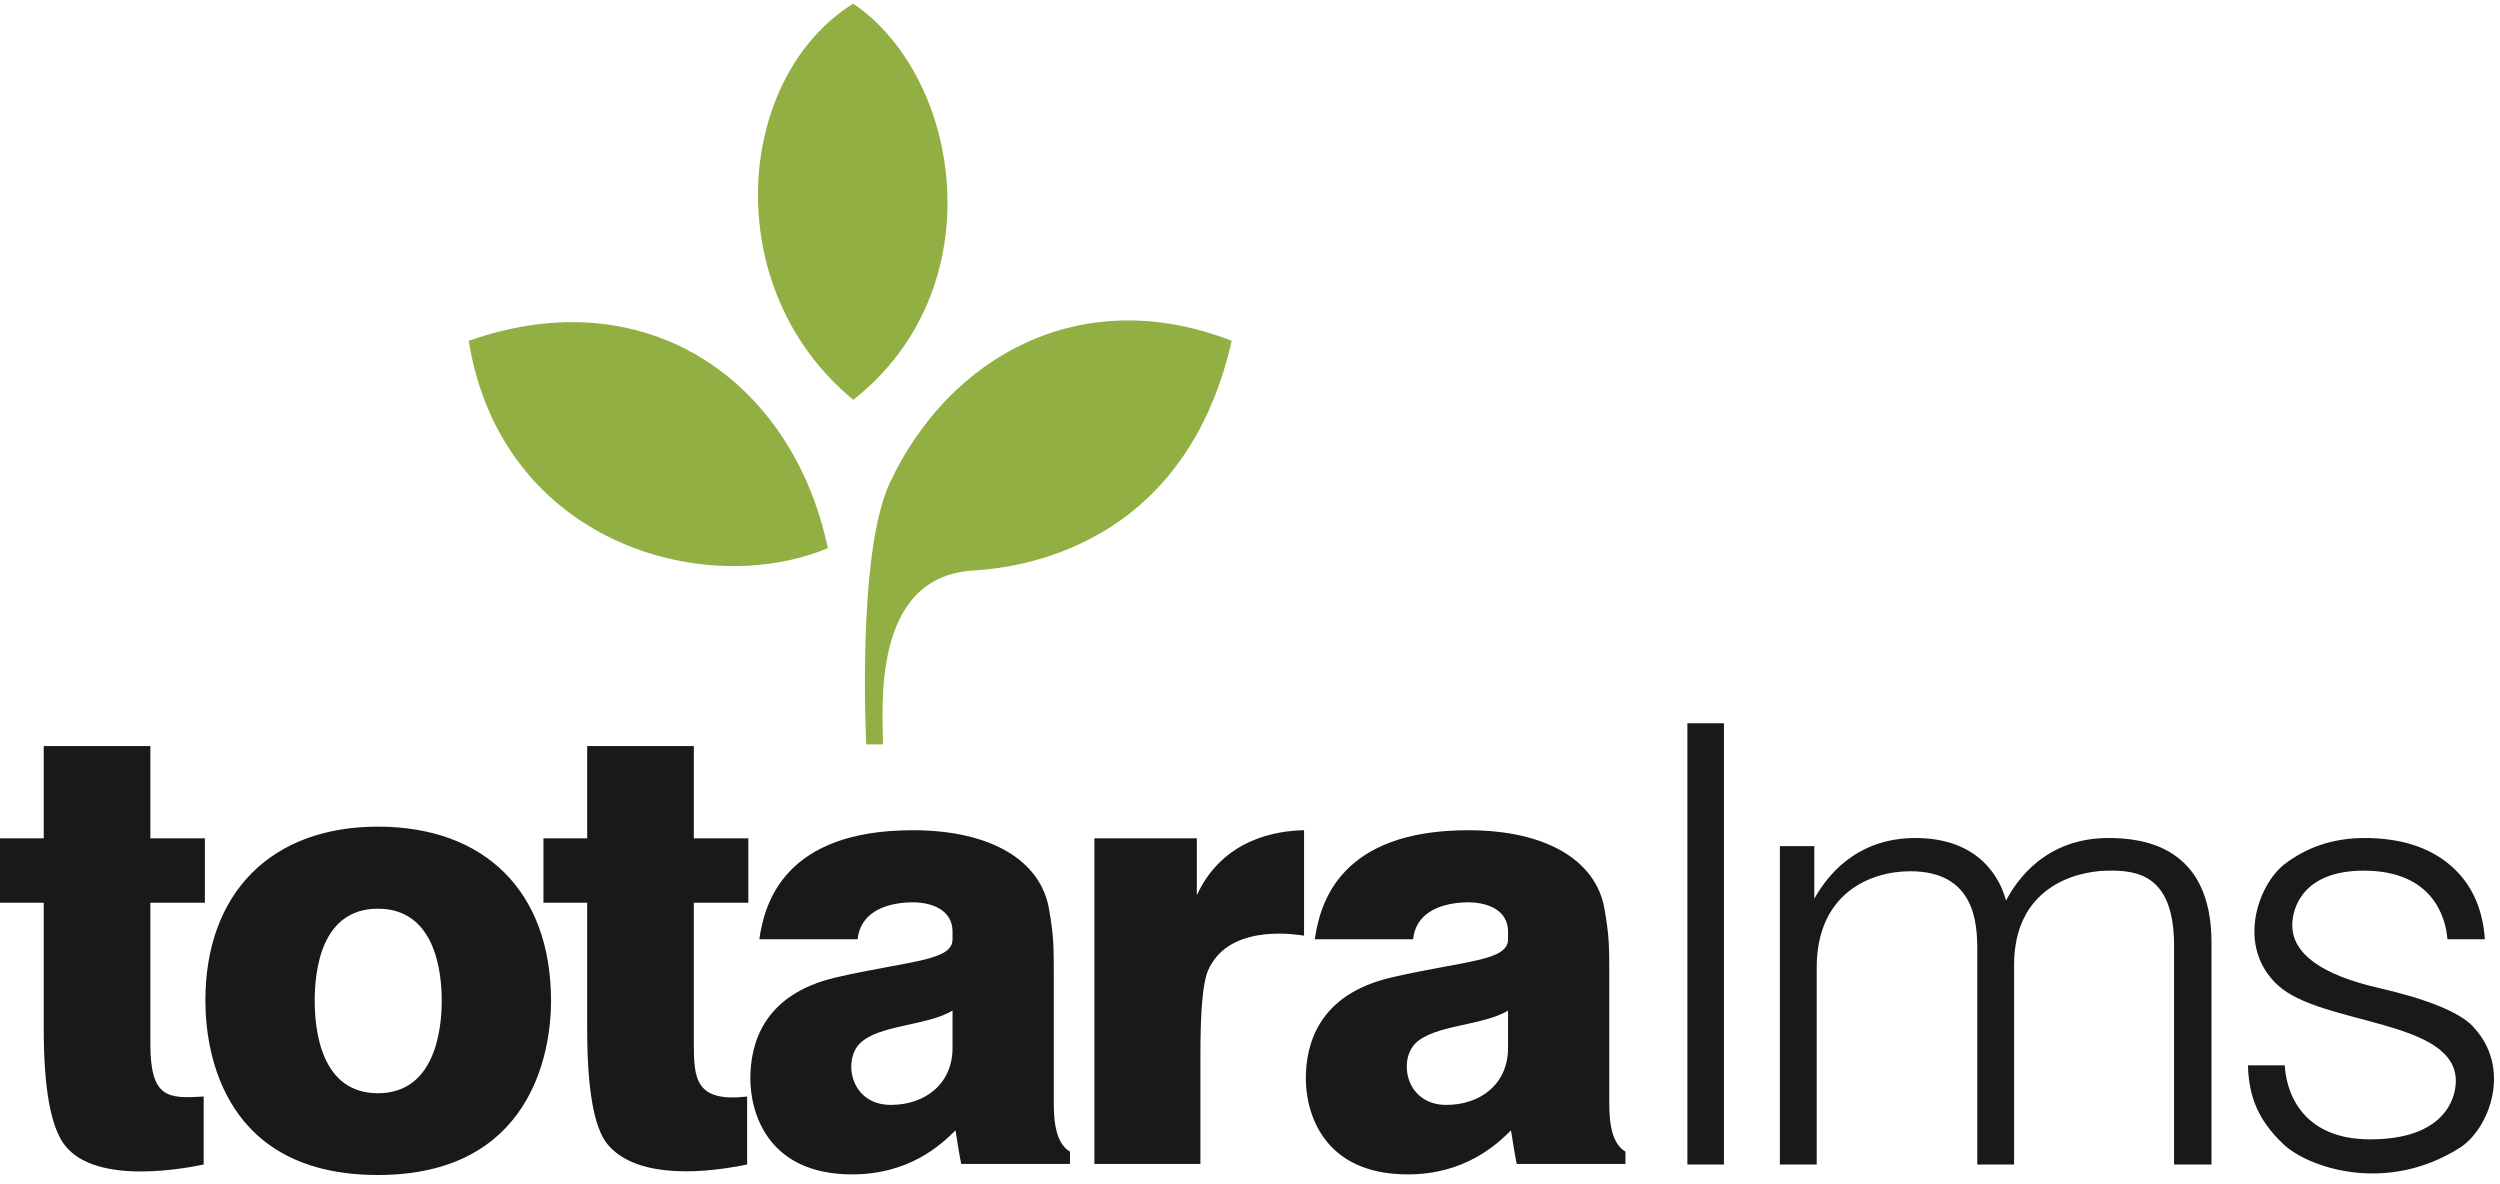
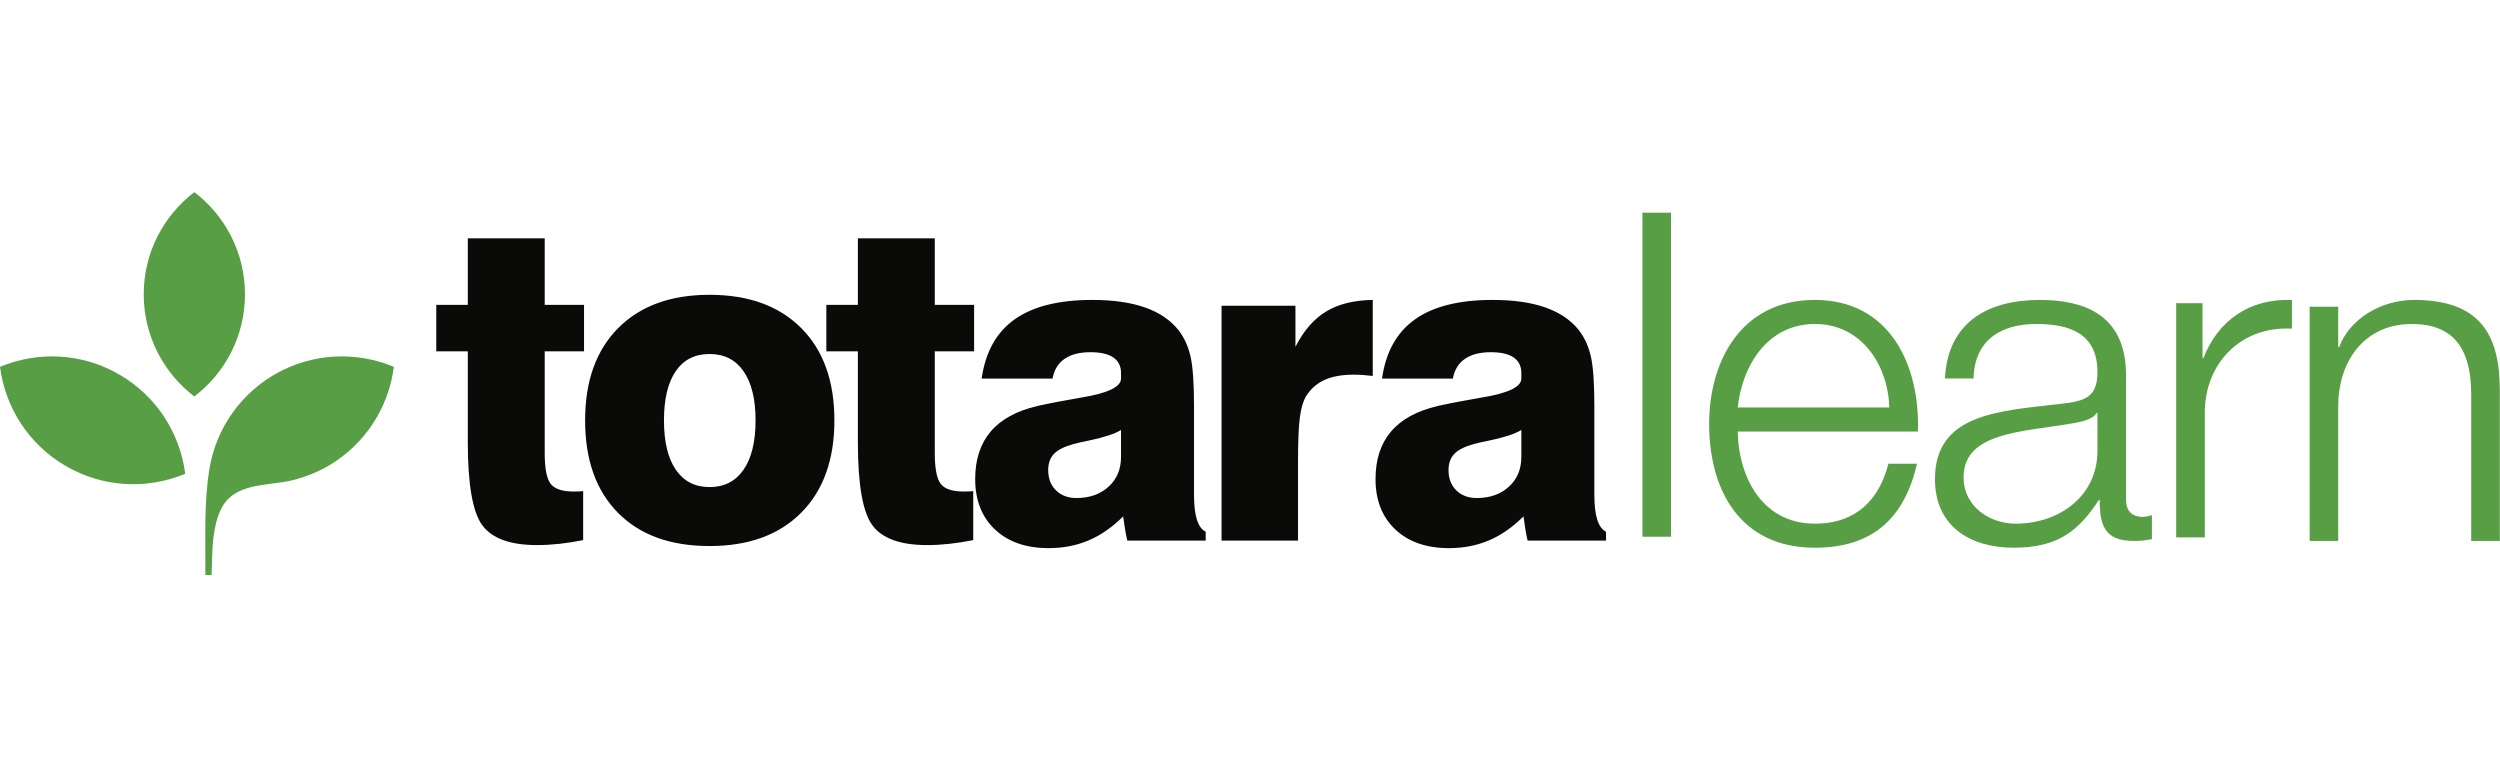
- <svg xmlns="http://www.w3.org/2000/svg" viewBox="0 0 300 142">
-   <path class="totara-logo__leaf" fill="#92AF44" d="M106.758 57.99c-3.978 8.537-2.808 31.34-2.808 31.34h2.008c0-4.077-1.467-19.906 10.554-20.845 2.823-.22 25.257-.966 31.293-27.586-18.117-7.067-33.998 1.957-41.047 17.09zm-7.42 7.787C95.19 45.915 77.792 33.29 56.247 40.9c3.886 24.133 28.156 31.1 43.09 24.877zm3.054-17.8c17.02-13.378 13.004-38.696 0-47.54-14.208 8.844-16.25 34.162 0 47.54z" />
-   <path class="totara-logo__text-totara" fill="#1A1918" d="M45.35 131.187c6.822 0 7.657-7.56 7.657-11.107 0-3.522-.807-11.035-7.657-11.035s-7.584 7.49-7.584 11.035c0 3.572.762 11.107 7.584 11.107zm0-31.99c12.734 0 20.754 7.68 20.776 20.883.01 6.36-2.48 20.92-20.776 20.92s-20.705-14.354-20.705-20.92c0-12.994 7.97-20.884 20.705-20.884zM0 100.596h5.248v-11.07h12.796v11.07h6.542v7.73h-6.542v16.93c0 6.557 2.11 6.59 6.398 6.326v8.16c-1.318.262-12.932 2.772-16.75-2.427-1.62-2.204-2.444-6.787-2.444-13.858v-15.132H0v-7.728zm65.213 0h5.248v-11.07H83.26v11.07H89.8v7.73h-6.542v16.93c0 4.18.215 7.05 6.398 6.326v8.16c-6.694 1.373-13.67 1.298-16.75-2.427-1.674-2.023-2.445-6.787-2.445-13.858v-15.132h-5.247v-7.728zm37.928 24.66c-1.992 2.076-1.082 7.332 3.757 7.332 4.12 0 7.405-2.527 7.405-6.83v-4.493c-2.972 1.847-8.956 1.69-11.16 3.99zm12.205 14.413c-.145-.623-.588-3.307-.684-4.026-1.796 1.798-5.607 5.284-12.4 5.284-10.165 0-12.22-7.41-12.22-11.502 0-4.02 1.423-10.107 10.352-12.15 8.84-2.02 13.91-1.95 13.91-4.565v-.933c0-2.507-2.387-3.652-5.404-3.48-3.017.173-5.666 1.384-5.99 4.414h-11.79c.622-4.407 3.076-13.083 18.403-13.083 9.424 0 15.354 3.654 16.356 9.436.575 3.32.575 4.403.575 8.142v14.81c0 1.773 0 5.044 1.943 6.182v1.473h-13.048zm15.98-39.072h12.293v6.83c3.143-6.83 9.73-7.752 12.868-7.8v12.652c-.55-.072-8.21-1.48-11.106 3.38-.48.814-1.33 1.892-1.33 10.89v13.12h-12.725v-39.072zm38.477 24.658c-1.993 2.077-1.083 7.333 3.756 7.333 4.12 0 7.405-2.527 7.405-6.83v-4.493c-2.972 1.847-8.956 1.69-11.16 3.99zm12.204 14.414c-.145-.623-.588-3.307-.684-4.026-1.797 1.798-5.608 5.284-12.4 5.284-10.166 0-12.222-7.41-12.222-11.502 0-4.02 1.424-10.107 10.353-12.15 8.84-2.02 13.91-1.95 13.91-4.565v-.933c0-2.507-2.387-3.652-5.404-3.48-3.018.173-5.667 1.384-5.992 4.414h-11.79c.623-4.407 3.077-13.083 18.404-13.083 9.423 0 15.353 3.654 16.355 9.436.575 3.32.575 4.403.575 8.142v14.81c0 1.773 0 5.044 1.942 6.182v1.473h-13.048z" />
-   <path class="totara-logo__text-lms" fill="#1A1918" d="M206.874 86.795v52.947h-4.386V86.795h4.386zm6.71 14.737h4.133v6.327c1.29-2.35 4.757-7.298 12.13-7.298 7.875 0 10.252 5.117 10.875 7.513 1.27-2.445 4.757-7.51 12.293-7.513 4.145-.002 12.365.97 12.365 12.545v26.635h-4.493v-26.276c0-8.533-4.456-9.05-8.016-8.986-3.94.072-11.18 2.085-11.18 11.322v23.94h-4.42v-25.845c0-3.163-.317-9.345-8.036-9.345-4.758 0-11.23 2.608-11.23 11.574v23.616h-4.42v-38.21zm60.59 26.312c.12 2.636 1.64 8.878 10.244 8.878 8.873 0 10.28-4.85 10.28-7.01 0-7.407-16.068-6.66-21.333-11.464-5.098-4.652-2.394-12.17.863-14.613 2.504-1.88 5.6-3.073 9.507-3.073 4.29 0 7.704 1.073 10.244 3.217s3.94 5.12 4.205 8.93h-4.494c-.19-2.586-1.742-8.23-10.027-8.23-7.4 0-8.59 4.577-8.59 6.542 0 3.403 3.47 5.956 10.423 7.548 5.46 1.25 9.485 2.8 11.144 4.494 4.97 5.078 2.015 12.465-1.456 14.666-8.926 5.66-18.326 2.33-21.226-.47-2.9-2.797-4.086-5.485-4.206-9.416h4.422z" />
+ <svg xmlns="http://www.w3.org/2000/svg" width="195" height="60" viewBox="0 0 1182 182">
+   <g fill="none" fill-rule="evenodd">
+     <path fill="#589E44" d="M776.533 162.92h13.52V9.706h-13.52M893.266 101.81c-.64-20.383-13.306-39.48-35.19-39.48-22.104 0-34.334 19.313-36.477 39.48h71.666zM821.6 113.19c.213 19.733 10.51 43.553 36.477 43.553 19.743 0 30.466-11.587 34.762-28.32h13.518c-5.795 25.105-20.387 39.696-48.28 39.696-35.19 0-49.998-27.038-49.998-58.58 0-29.188 14.808-58.58 49.997-58.58 35.616 0 49.783 31.112 48.708 62.23H821.6zM991.67 104.39h-.428c-1.72 3.216-7.73 4.288-11.37 4.93-22.965 4.083-51.505 3.87-51.505 25.537 0 13.522 12.017 21.886 24.677 21.886 20.603 0 38.84-13.09 38.625-34.757V104.39zm-72.1-16.312c1.287-25.96 19.528-37.118 44.848-37.118 19.527 0 40.77 6.008 40.77 35.616v58.793c0 5.15 2.575 8.158 7.938 8.158 1.502 0 3.223-.427 4.295-.862v11.374c-3.005.643-5.148.86-8.798.86-13.732 0-15.88-7.725-15.88-19.312h-.427c-9.442 14.375-19.1 22.53-40.343 22.53-20.384 0-37.12-10.09-37.12-32.4 0-31.112 30.257-32.19 59.435-35.623 11.16-1.286 17.382-2.786 17.382-15.018 0-18.244-13.088-22.746-28.968-22.746-16.74 0-29.185 7.725-29.615 25.748H919.57zM1028.907 52.51h12.446v25.966h.432c6.865-17.81 21.884-28.326 41.84-27.467v13.518c-24.458-1.286-41.2 16.737-41.2 39.7v59.007h-13.518V52.51M1092 54.175h13.52v19.1h.426c4.936-13.305 19.74-22.315 35.408-22.315 31.114 0 40.554 16.307 40.554 42.7v71.24h-13.52V95.806c0-19.102-6.223-33.476-28.107-33.476-21.456 0-34.334 16.31-34.76 37.98v64.59H1092V54.174" />
+     <path d="M206.267 75.258V53.304h14.91V21.84h36.363v31.464h18.59v21.954h-18.59v48.11c0 7.347.953 12.215 2.86 14.61 1.903 2.38 5.478 3.565 10.722 3.565 1.162 0 2.06-.015 2.708-.046.648-.034 1.28-.083 1.888-.15v23.174c-3.747.755-7.455 1.333-11.13 1.743-3.678.403-7.22.61-10.62.61-12.6 0-21.212-3.085-25.842-9.246-4.632-6.164-6.95-19.275-6.95-39.366V75.26h-14.91M313.923 107.877c0 10.15 1.87 17.95 5.618 23.394 3.748 5.456 9.055 8.174 15.935 8.174 6.942 0 12.303-2.74 16.086-8.224 3.78-5.48 5.667-13.267 5.667-23.343 0-10.002-1.888-17.738-5.666-23.177-3.782-5.445-9.143-8.168-16.085-8.168-6.948 0-12.272 2.696-15.985 8.113-3.713 5.413-5.567 13.16-5.567 23.232zm-37.283 0c0-18.588 5.21-33.116 15.63-43.607 10.42-10.48 24.818-15.737 43.205-15.737 18.45 0 32.9 5.256 43.354 15.737 10.45 10.49 15.676 25.02 15.676 43.607 0 18.59-5.225 33.14-15.677 43.67-10.455 10.518-24.906 15.78-43.355 15.78-18.523 0-32.957-5.252-43.307-15.73-10.352-10.48-15.528-25.05-15.528-43.72zM390.693 75.258V53.304h14.912V21.84h36.36v31.464h18.59v21.954h-18.59v48.11c0 7.347.955 12.215 2.86 14.61 1.905 2.38 5.482 3.565 10.723 3.565 1.156 0 2.058-.015 2.706-.046.653-.034 1.28-.083 1.89-.15v23.174c-3.74.755-7.454 1.333-11.133 1.743-3.678.403-7.22.61-10.618.61-12.6 0-21.212-3.085-25.842-9.246-4.635-6.164-6.945-19.275-6.945-39.366V75.26h-14.912M530.018 112.442c-2.8 1.767-7.707 3.407-14.713 4.902-3.414.682-5.994 1.264-7.763 1.742-4.36 1.223-7.438 2.786-9.248 4.698-1.798 1.903-2.708 4.458-2.708 7.66 0 3.95 1.23 7.138 3.686 9.55 2.45 2.42 5.68 3.626 9.697 3.626 6.194 0 11.254-1.79 15.166-5.366 3.912-3.58 5.882-8.267 5.882-14.048v-12.764zm40.035 52.297h-37.077c-.412-1.777-.772-3.614-1.07-5.517-.318-1.905-.604-3.878-.874-5.918-5.108 5.098-10.536 8.88-16.29 11.33-5.754 2.448-12.07 3.68-18.947 3.68-10.69 0-19.152-2.952-25.386-8.825-6.223-5.9-9.343-13.844-9.343-23.864 0-9.185 2.438-16.666 7.3-22.415 4.872-5.75 12.242-9.785 22.116-12.113 5.443-1.22 12.354-2.543 20.738-3.977 12.523-2.038 18.798-5.038 18.798-8.976v-2.662c0-3.208-1.218-5.633-3.63-7.305-2.415-1.67-6.016-2.5-10.78-2.5-5.178 0-9.282 1.052-12.308 3.168-3.03 2.1-4.923 5.203-5.66 9.3h-33.51c1.768-12.535 6.96-21.865 15.573-27.986 8.622-6.138 20.85-9.2 36.723-9.2 9.872 0 18.198 1.184 24.97 3.574 6.778 2.38 12.068 5.987 15.886 10.82 2.654 3.478 4.528 7.61 5.615 12.406 1.082 4.802 1.638 12.524 1.638 23.146v42.07c0 5.048.454 9.013 1.37 11.9.923 2.9 2.304 4.787 4.148 5.675v4.19zM577.547 164.74V53.72h34.94v19.396c3.877-7.62 8.715-13.187 14.503-16.693 5.783-3.512 13.143-5.324 22.054-5.465v35.946c-1.566-.2-3.107-.35-4.645-.456-1.53-.095-2.98-.155-4.34-.155-5.584 0-10.192.84-13.84 2.5-3.642 1.676-6.554 4.246-8.733 7.716-1.36 2.326-2.332 5.63-2.912 9.958-.577 4.314-.866 11.325-.866 20.995v37.276h-36.163M719.286 112.442c-2.79 1.767-7.693 3.407-14.703 4.902-3.405.682-5.997 1.264-7.766 1.742-4.356 1.223-7.433 2.786-9.245 4.698-1.806 1.903-2.708 4.458-2.708 7.66 0 3.95 1.227 7.138 3.68 9.55 2.452 2.42 5.684 3.626 9.703 3.626 6.197 0 11.25-1.79 15.164-5.366 3.918-3.58 5.876-8.267 5.876-14.048v-12.764zm40.045 52.297h-37.086c-.405-1.777-.757-3.614-1.073-5.517-.3-1.905-.593-3.878-.865-5.918-5.106 5.098-10.534 8.88-16.293 11.33-5.753 2.448-12.063 3.68-18.94 3.68-10.69 0-19.156-2.952-25.375-8.825-6.237-5.9-9.35-13.844-9.35-23.864 0-9.185 2.43-16.666 7.297-22.415 4.872-5.75 12.237-9.785 22.11-12.113 5.454-1.22 12.368-2.543 20.737-3.977 12.528-2.038 18.796-5.038 18.796-8.976v-2.662c0-3.208-1.204-5.633-3.618-7.305-2.42-1.67-6.016-2.5-10.784-2.5-5.172 0-9.282 1.052-12.306 3.168-3.03 2.1-4.926 5.203-5.664 9.3h-33.5c1.767-12.535 6.96-21.865 15.57-27.986 8.607-6.138 20.852-9.2 36.72-9.2 9.874 0 18.2 1.184 24.975 3.574 6.77 2.38 12.062 5.987 15.88 10.82 2.654 3.478 4.527 7.61 5.617 12.406 1.08 4.802 1.63 12.524 1.63 23.146v42.07c0 5.048.457 9.013 1.38 11.9.916 2.9 2.297 4.787 4.144 5.675v4.19z" fill="#0A0B09" />
+     <path d="M115.827 48.303c0-19.707-9.39-37.213-23.944-48.303-14.538 11.09-23.936 28.596-23.936 48.303 0 19.7 9.398 37.205 23.936 48.303 14.553-11.098 23.944-28.604 23.944-48.303M56.31 86.172C38.447 75.854 17.667 75.218 0 82.592c2.453 19 13.383 36.663 31.258 46.976 17.853 10.32 38.642 10.97 56.313 3.582-2.443-18.993-13.394-36.67-31.26-46.978M129.907 86.172c-12.21 7.042-21.818 18.09-27.1 31.156-2.518 6.217-3.898 12.73-4.61 19.36-.846 7.766-1.162 15.504-1.128 23.257l.023 21.07h2.94c-.015-.547.382-12.57.586-14.804.247-2.976.705-5.986 1.35-8.888 1.008-4.54 2.813-9.355 6.252-12.614 3.875-3.666 9.272-5.16 14.4-6.054 5.693-.993 11.354-1.26 16.96-2.776 5.37-1.45 10.563-3.524 15.397-6.31 17.842-10.313 28.804-27.977 31.242-46.975-17.67-7.375-38.455-6.74-56.315 3.58" fill="#589E44" />
+   </g>
</svg>
